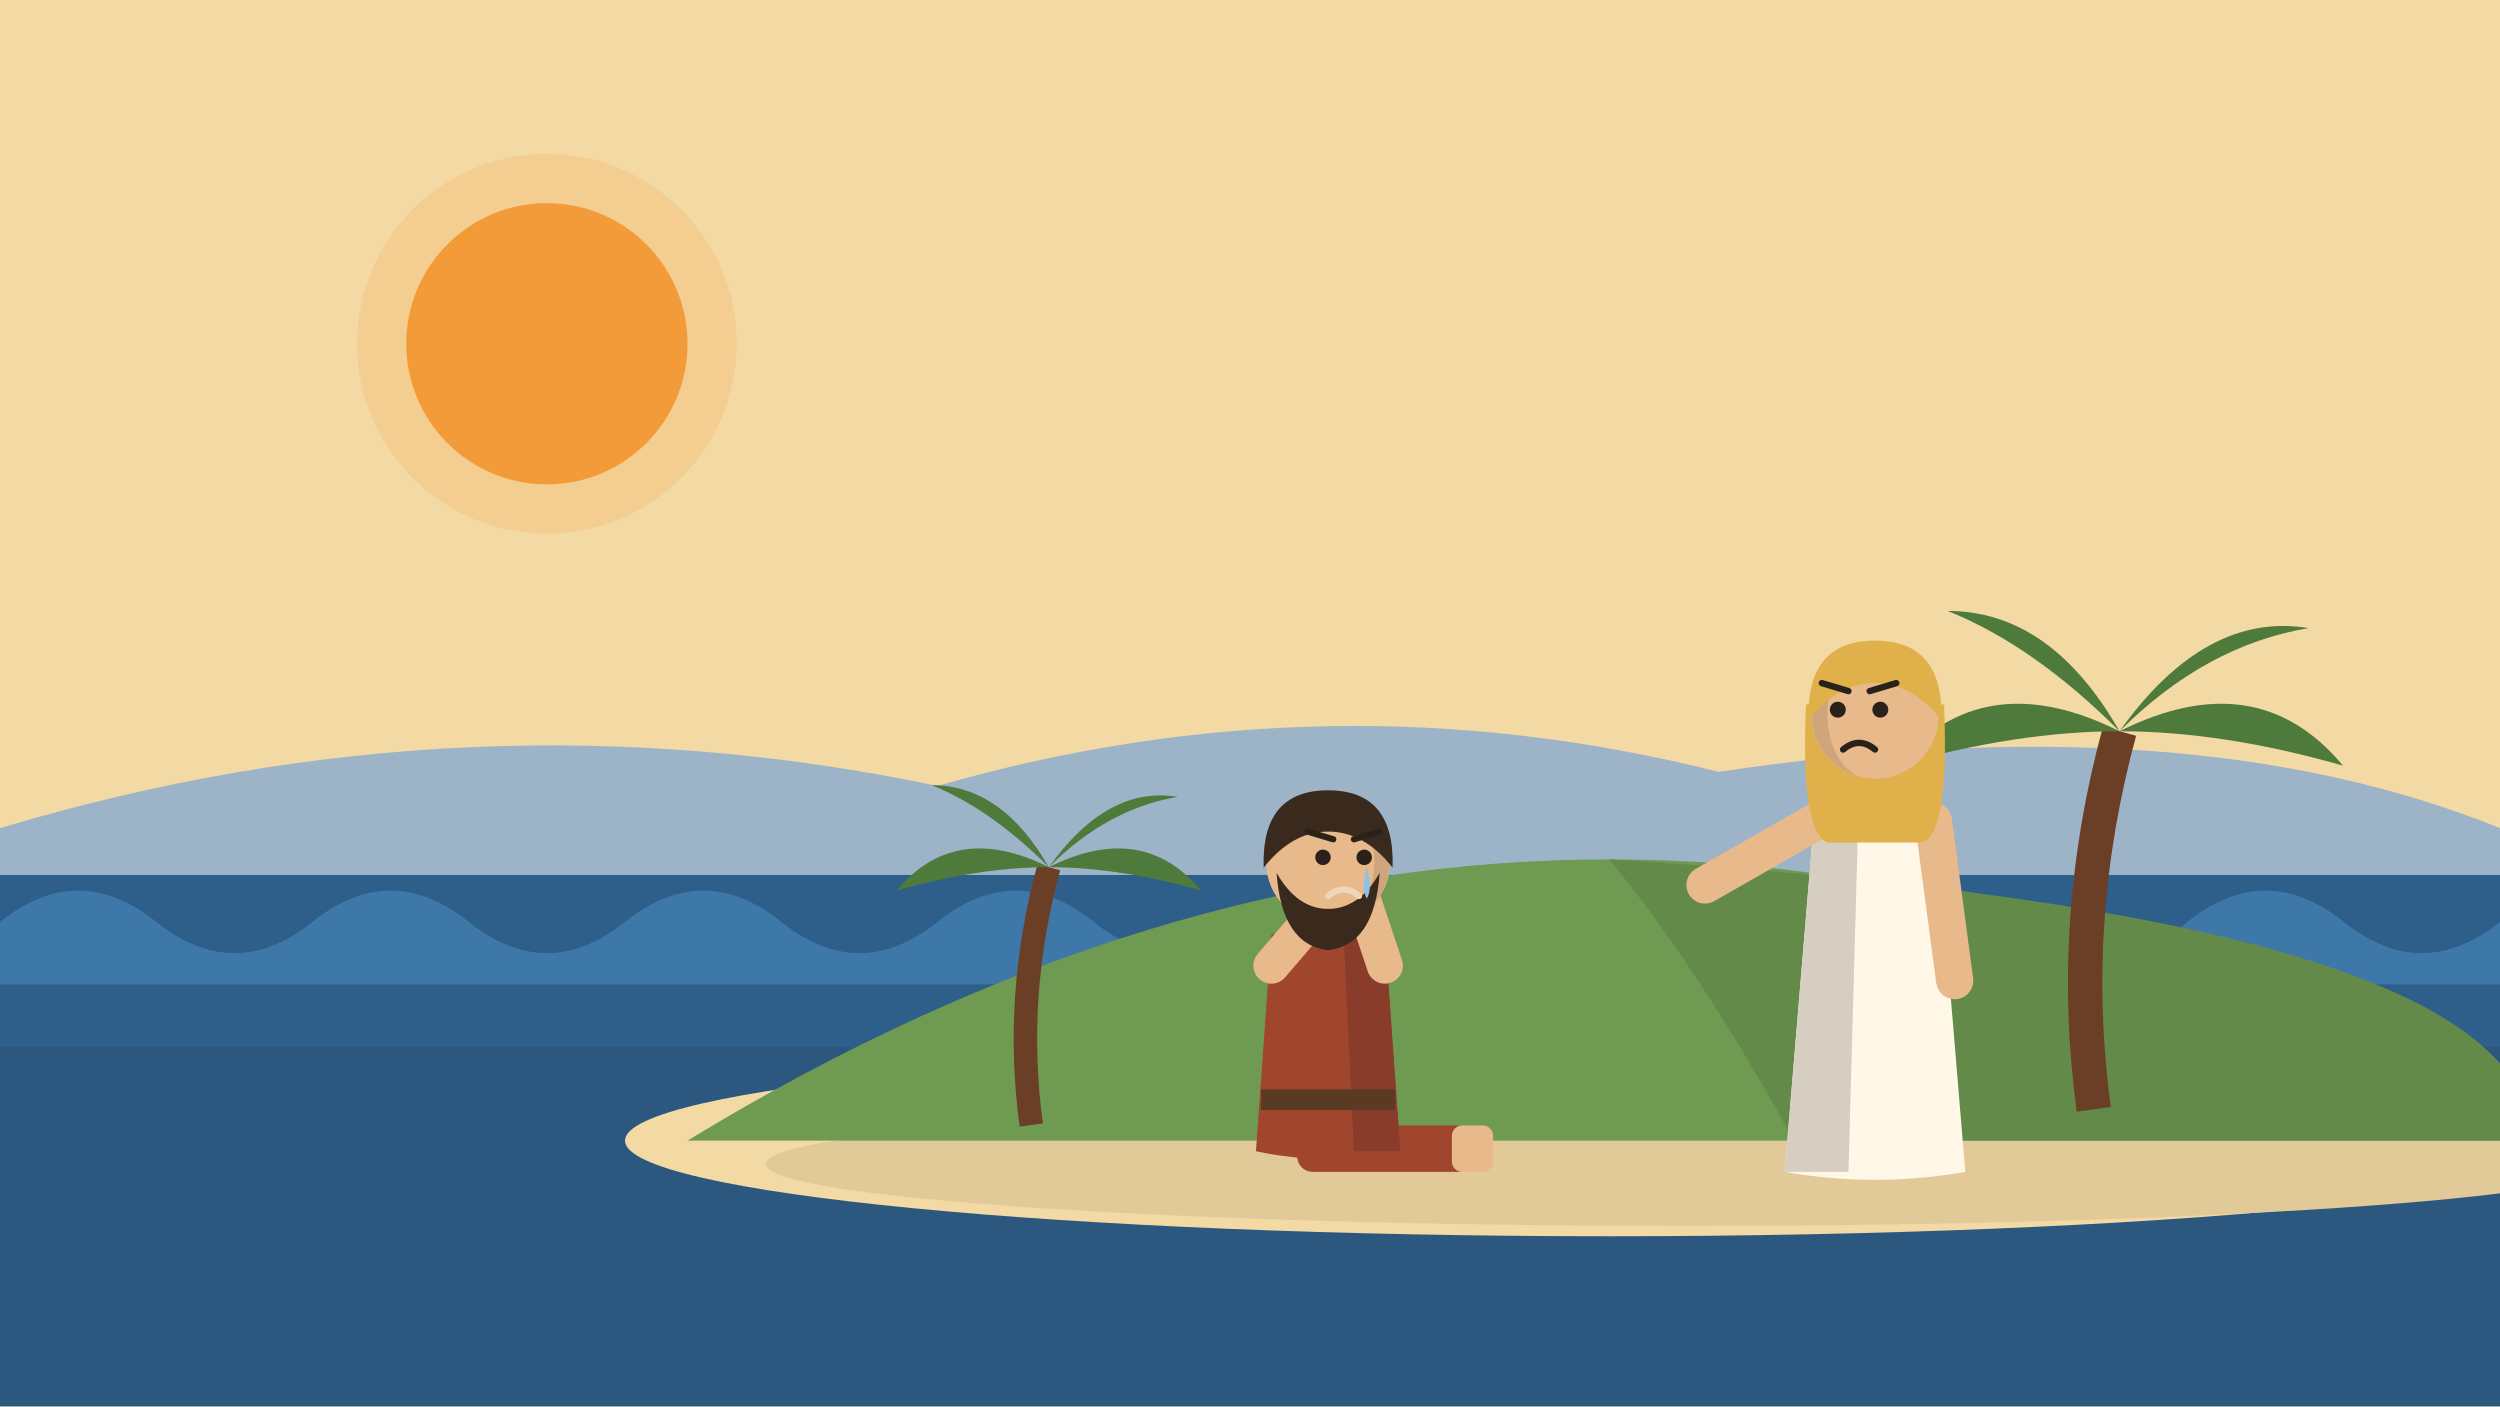
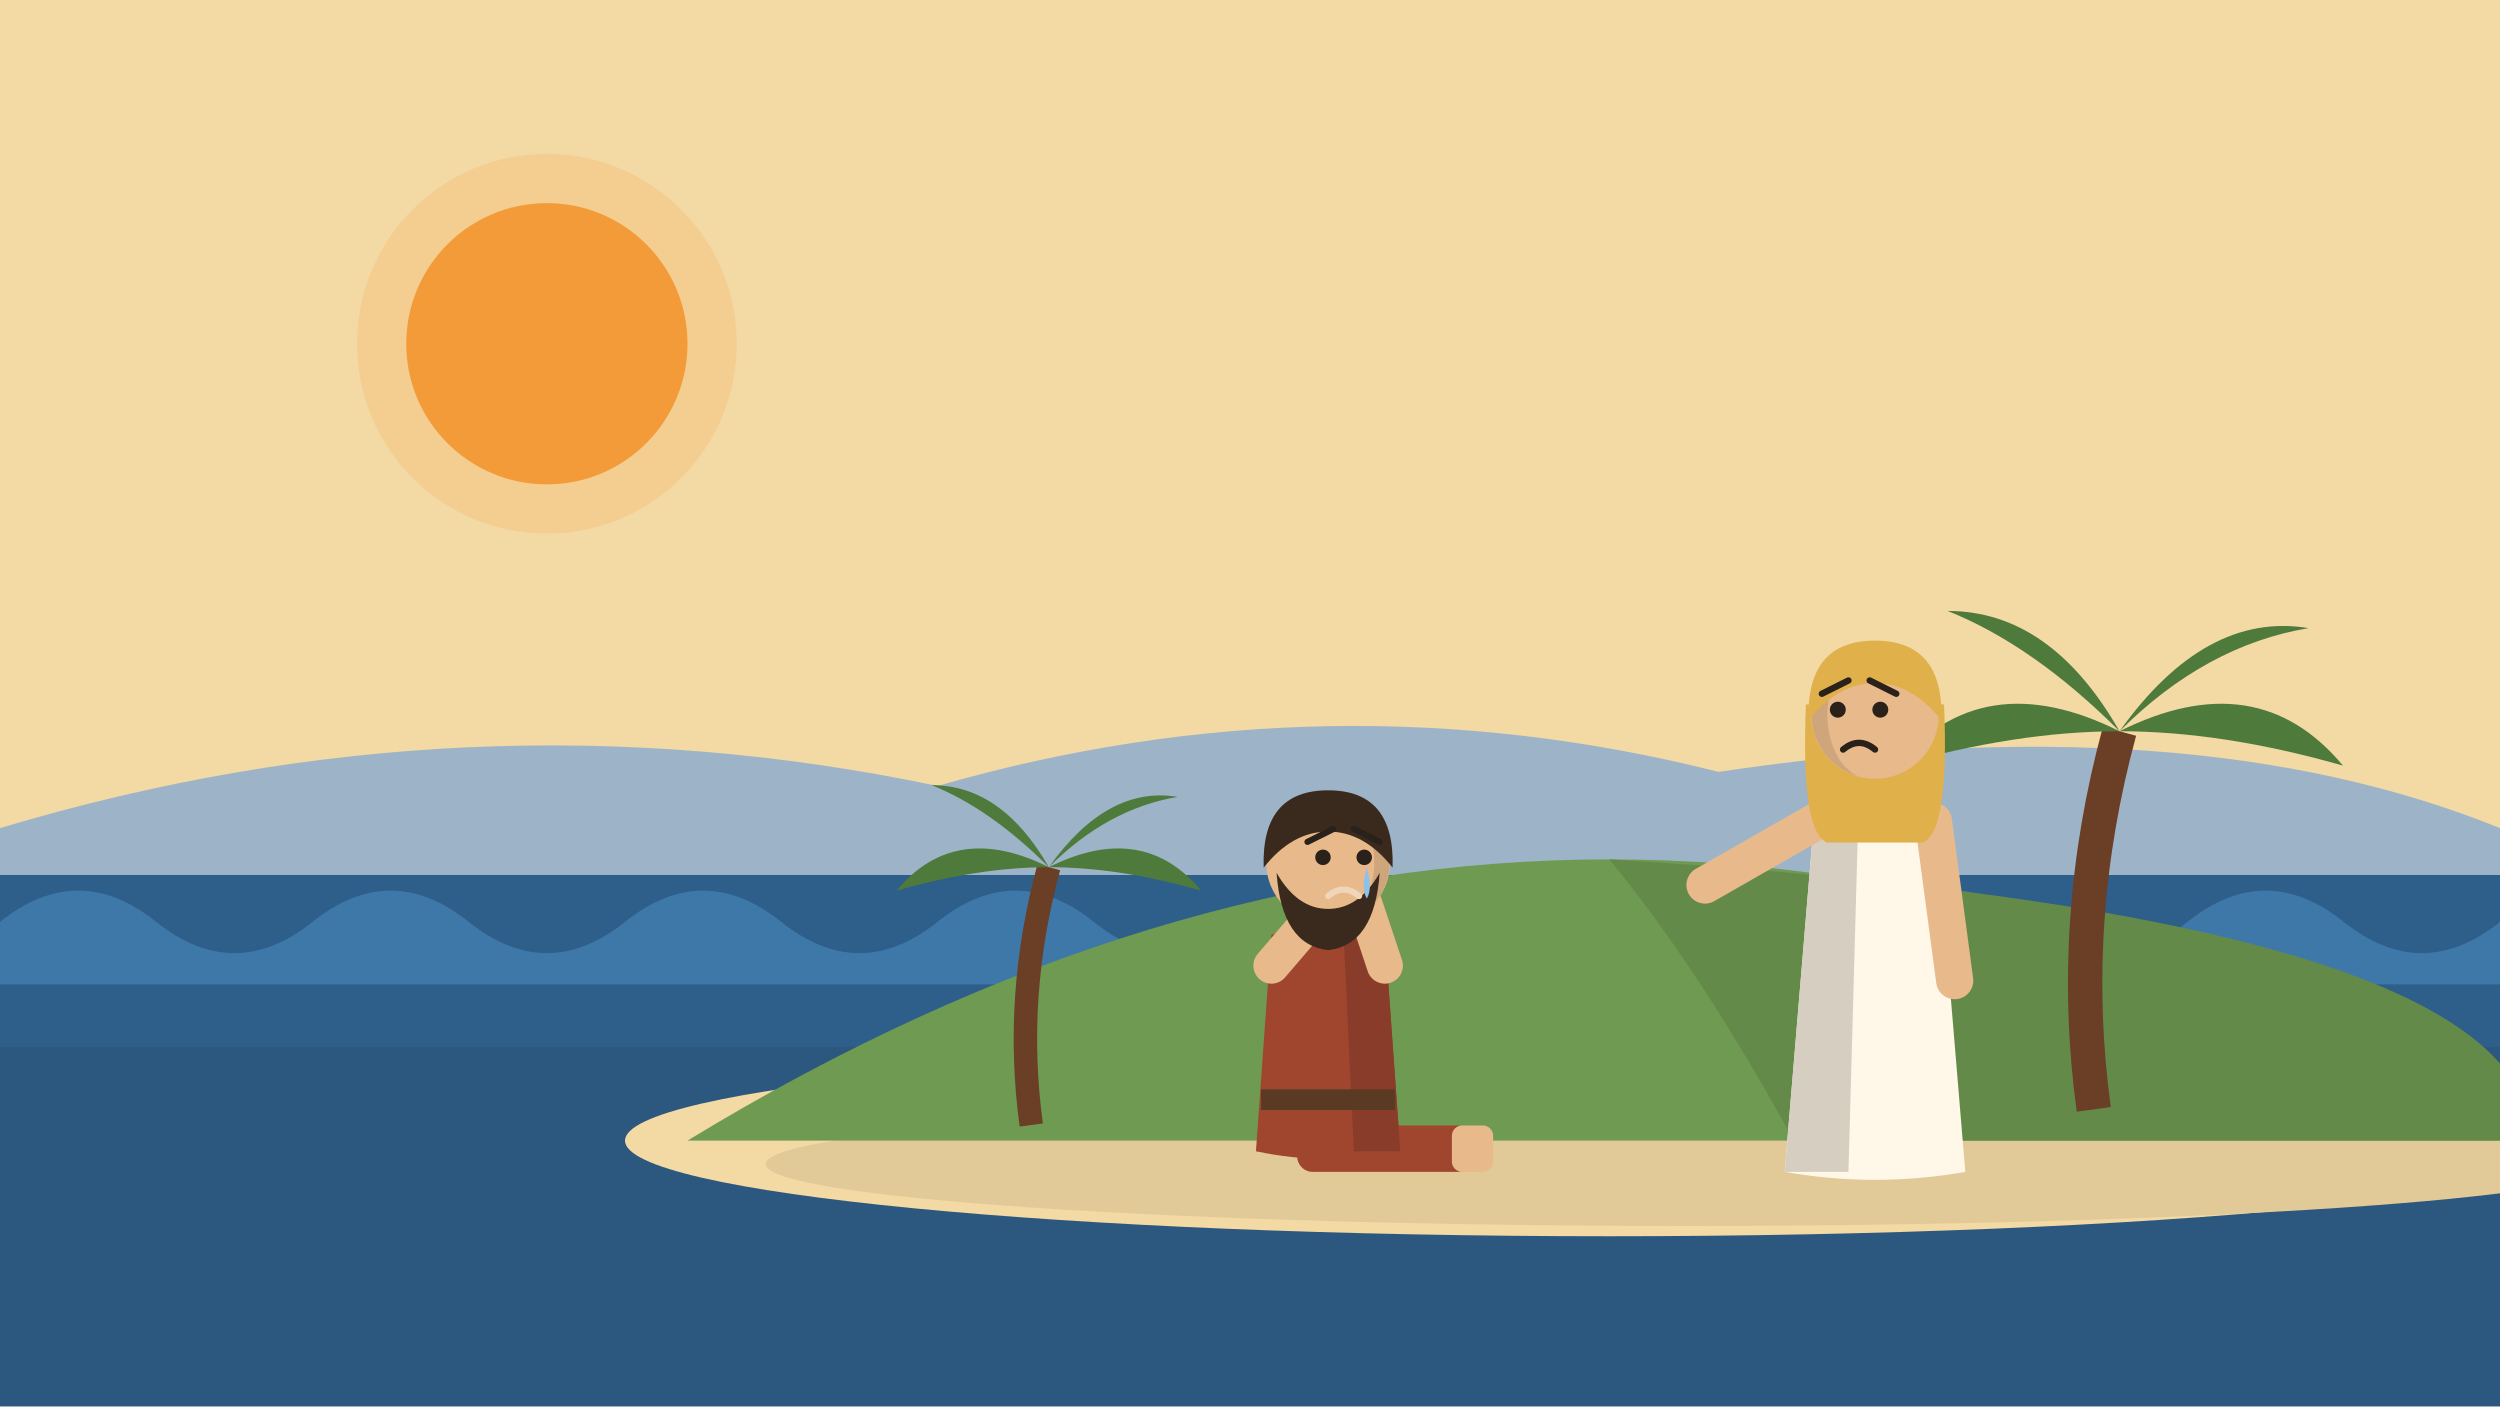
<svg xmlns="http://www.w3.org/2000/svg" viewBox="0 0 320 180">
  <rect width="320" height="180" fill="#F3D9A4" />
  <circle cx="70" cy="44" r="18" fill="#F29B38" />
  <circle cx="70" cy="44" r="24.3" fill="#F29B38" opacity=".18" />
  <path d="M0 106 q60 -18 120 -5.4 q50 -14.4 100 -1.8 q60 -9.0 100 7.2 V126 H0z" fill="#9DB4C8" />
  <rect y="112" width="320" height="68" fill="#2E5E8A" />
  <path d="M0 118 q10 -8 20 0 t20 0 t20 0 t20 0 t20 0 t20 0 t20 0 t20 0 t20 0 t20 0 t20 0 t20 0 t20 0 t20 0 t20 0 t20 0 t20 0 t20 0 v8 H0z" fill="#3E78A8" />
  <rect y="134" width="320" height="46" fill="#2C577E" />
  <ellipse cx="206" cy="146" rx="126.0" ry="12.24" fill="#F3D9A4" />
  <ellipse cx="216" cy="149" rx="118.0" ry="7.92" fill="#E2C998" />
  <path d="M88.0 146 q118.0 -72 236 0 z" fill="#6E9A52" />
  <path d="M206 110 q118.0 7.2 118.0 36 H229.6 q-11.8 -21.6 -23.6 -36z" fill="#648A4A" />
  <g transform="translate(268 142) scale(1.1)">
    <path d="M0 0 q-3 -22 3 -44" stroke="#6B3E26" stroke-width="4" fill="none" />
    <g fill="#4E7A3C">
      <path d="M3 -44 q16 -8 26 4 q-14 -4 -26 -4z" />
      <path d="M3 -44 q-16 -8 -26 4 q14 -4 26 -4z" />
      <path d="M3 -44 q10 -14 22 -12 q-12 2 -22 12z" />
      <path d="M3 -44 q-8 -14 -20 -14 q10 4 20 14z" />
    </g>
  </g>
  <g transform="translate(132 144) scale(0.75)">
    <path d="M0 0 q-3 -22 3 -44" stroke="#6B3E26" stroke-width="4" fill="none" />
    <g fill="#4E7A3C">
      <path d="M3 -44 q16 -8 26 4 q-14 -4 -26 -4z" />
      <path d="M3 -44 q-16 -8 -26 4 q14 -4 26 -4z" />
      <path d="M3 -44 q10 -14 22 -12 q-12 2 -22 12z" />
      <path d="M3 -44 q-8 -14 -20 -14 q10 4 20 14z" />
    </g>
  </g>
  <g transform="translate(170 150) scale(0.66 0.66)">
    <rect x="-6" y="-9" width="34" height="9" rx="3" fill="#A0452E" />
    <rect x="24" y="-9" width="8" height="9" rx="2" fill="#E8B98A" />
    <path d="M-11 -46 Q0 -49 11 -46 L14 -4 Q0 -1 -14 -4 Z" fill="#A0452E" />
    <path d="M3 -46 L11 -46 L14 -4 L5 -4 Z" fill="#883C29" />
    <rect x="-13" y="-16" width="26" height="4" fill="#5A3A22" />
    <line x1="-11" y1="-40" x2="1" y2="-54" stroke="#E8B98A" stroke-width="7" stroke-linecap="round" />
    <line x1="11" y1="-40" x2="7" y2="-52" stroke="#E8B98A" stroke-width="7" stroke-linecap="round" />
    <circle cx="0" cy="-60" r="12" fill="#E8B98A" />
    <path d="M3 -71.6 A12 12 0 0 1 3 -48.4 A8 12 0 0 0 3 -71.6 Z" fill="#CFA57B" />
    <path d="M-12.5 -59 Q-13 -74 0 -74 Q13 -74 12.5 -59 Q7 -66 0 -66 Q-7 -66 -12.5 -59 Z" fill="#3A2A1E" />
    <path d="M-10 -58 Q-9 -44 0 -43 Q9 -44 10 -58 Q6 -51 0 -51 Q-6 -51 -10 -58 Z" fill="#3A2A1E" />
    <circle cx="-1" cy="-61" r="1.5" fill="#2A211B" />
    <circle cx="7" cy="-61" r="1.5" fill="#2A211B" />
-     <path d="M-4 -66 L1 -64.5 M5 -64.5 L10 -66" stroke="#2A211B" stroke-width="1.2" fill="none" stroke-linecap="round" />
+     <path d="M-4 -64 L1 -66.5 M5 -66.5 L10 -64" stroke="#2A211B" stroke-width="1.2" fill="none" stroke-linecap="round" />
    <path d="M0 -53.5 Q3 -56 6 -53.5" stroke="#F0D6B8" stroke-width="1.2" fill="none" stroke-linecap="round" />
    <path d="M7.5 -59 q1.2 4 0 6 q-1.2 -2 0 -6z" fill="#8FC1E8" />
  </g>
  <g transform="translate(240 150) scale(-0.68 0.68)">
    <path d="M-11 -72 Q0 -75 11 -72 L17 0 Q0 3 -17 0 Z" fill="#FFF7E8" />
    <path d="M3 -72 L11 -72 L17 0 L5 0 Z" fill="#D6CEC1" />
    <line x1="-11" y1="-66" x2="-15" y2="-36" stroke="#E8B98A" stroke-width="7" stroke-linecap="round" />
    <line x1="11" y1="-66" x2="32" y2="-54" stroke="#E8B98A" stroke-width="7" stroke-linecap="round" />
    <path d="M-13 -88 Q-14 -64 -9 -62 L9 -62 Q14 -64 13 -88 Z" fill="#E0B04A" />
    <circle cx="0" cy="-86" r="12" fill="#E8B98A" />
    <path d="M3 -97.6 A12 12 0 0 1 3 -74.4 A8 12 0 0 0 3 -97.6 Z" fill="#CFA57B" />
    <path d="M-12.5 -85 Q-13 -100 0 -100 Q13 -100 12.5 -85 Q7 -92 0 -92 Q-7 -92 -12.5 -85 Z" fill="#E0B04A" />
    <circle cx="-1" cy="-87" r="1.5" fill="#2A211B" />
    <circle cx="7" cy="-87" r="1.5" fill="#2A211B" />
-     <path d="M-4 -92 L1 -90.5 M5 -90.5 L10 -92" stroke="#2A211B" stroke-width="1.2" fill="none" stroke-linecap="round" />
+     <path d="M-4 -90 L1 -92.5 M5 -92.5 L10 -90" stroke="#2A211B" stroke-width="1.2" fill="none" stroke-linecap="round" />
    <path d="M0 -79.5 Q3 -82 6 -79.5" stroke="#2A211B" stroke-width="1.2" fill="none" stroke-linecap="round" />
  </g>
</svg>
